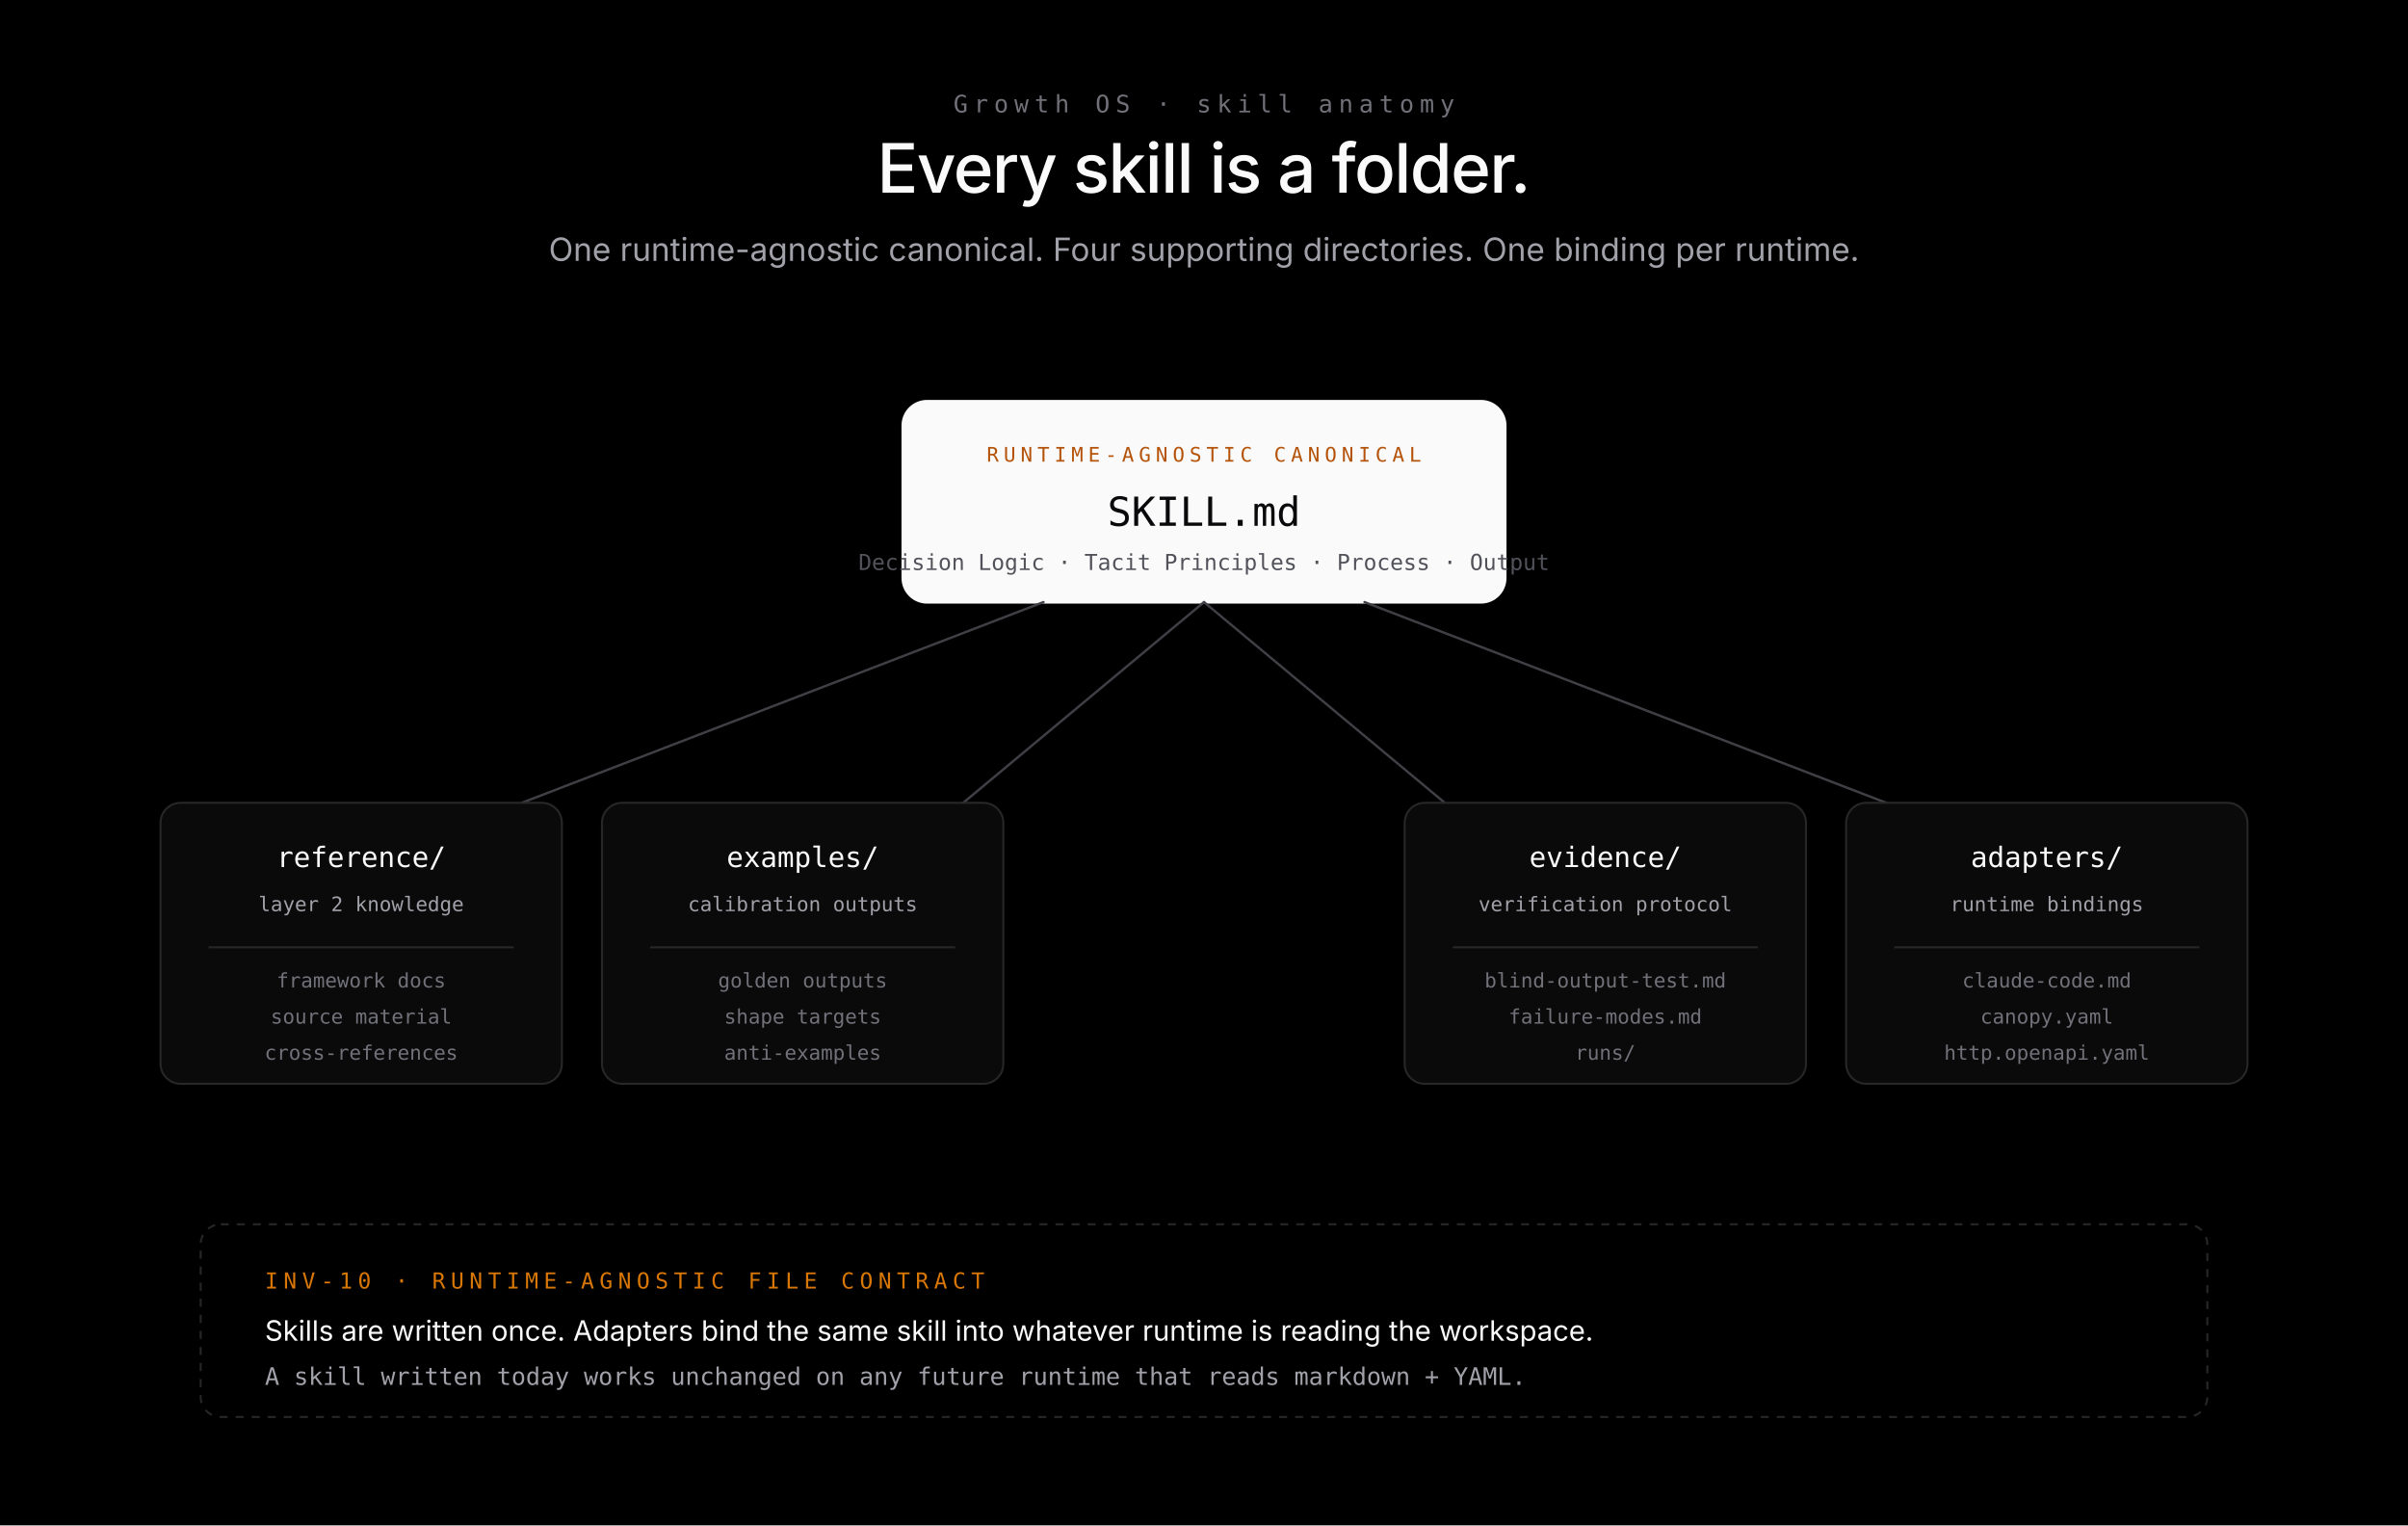
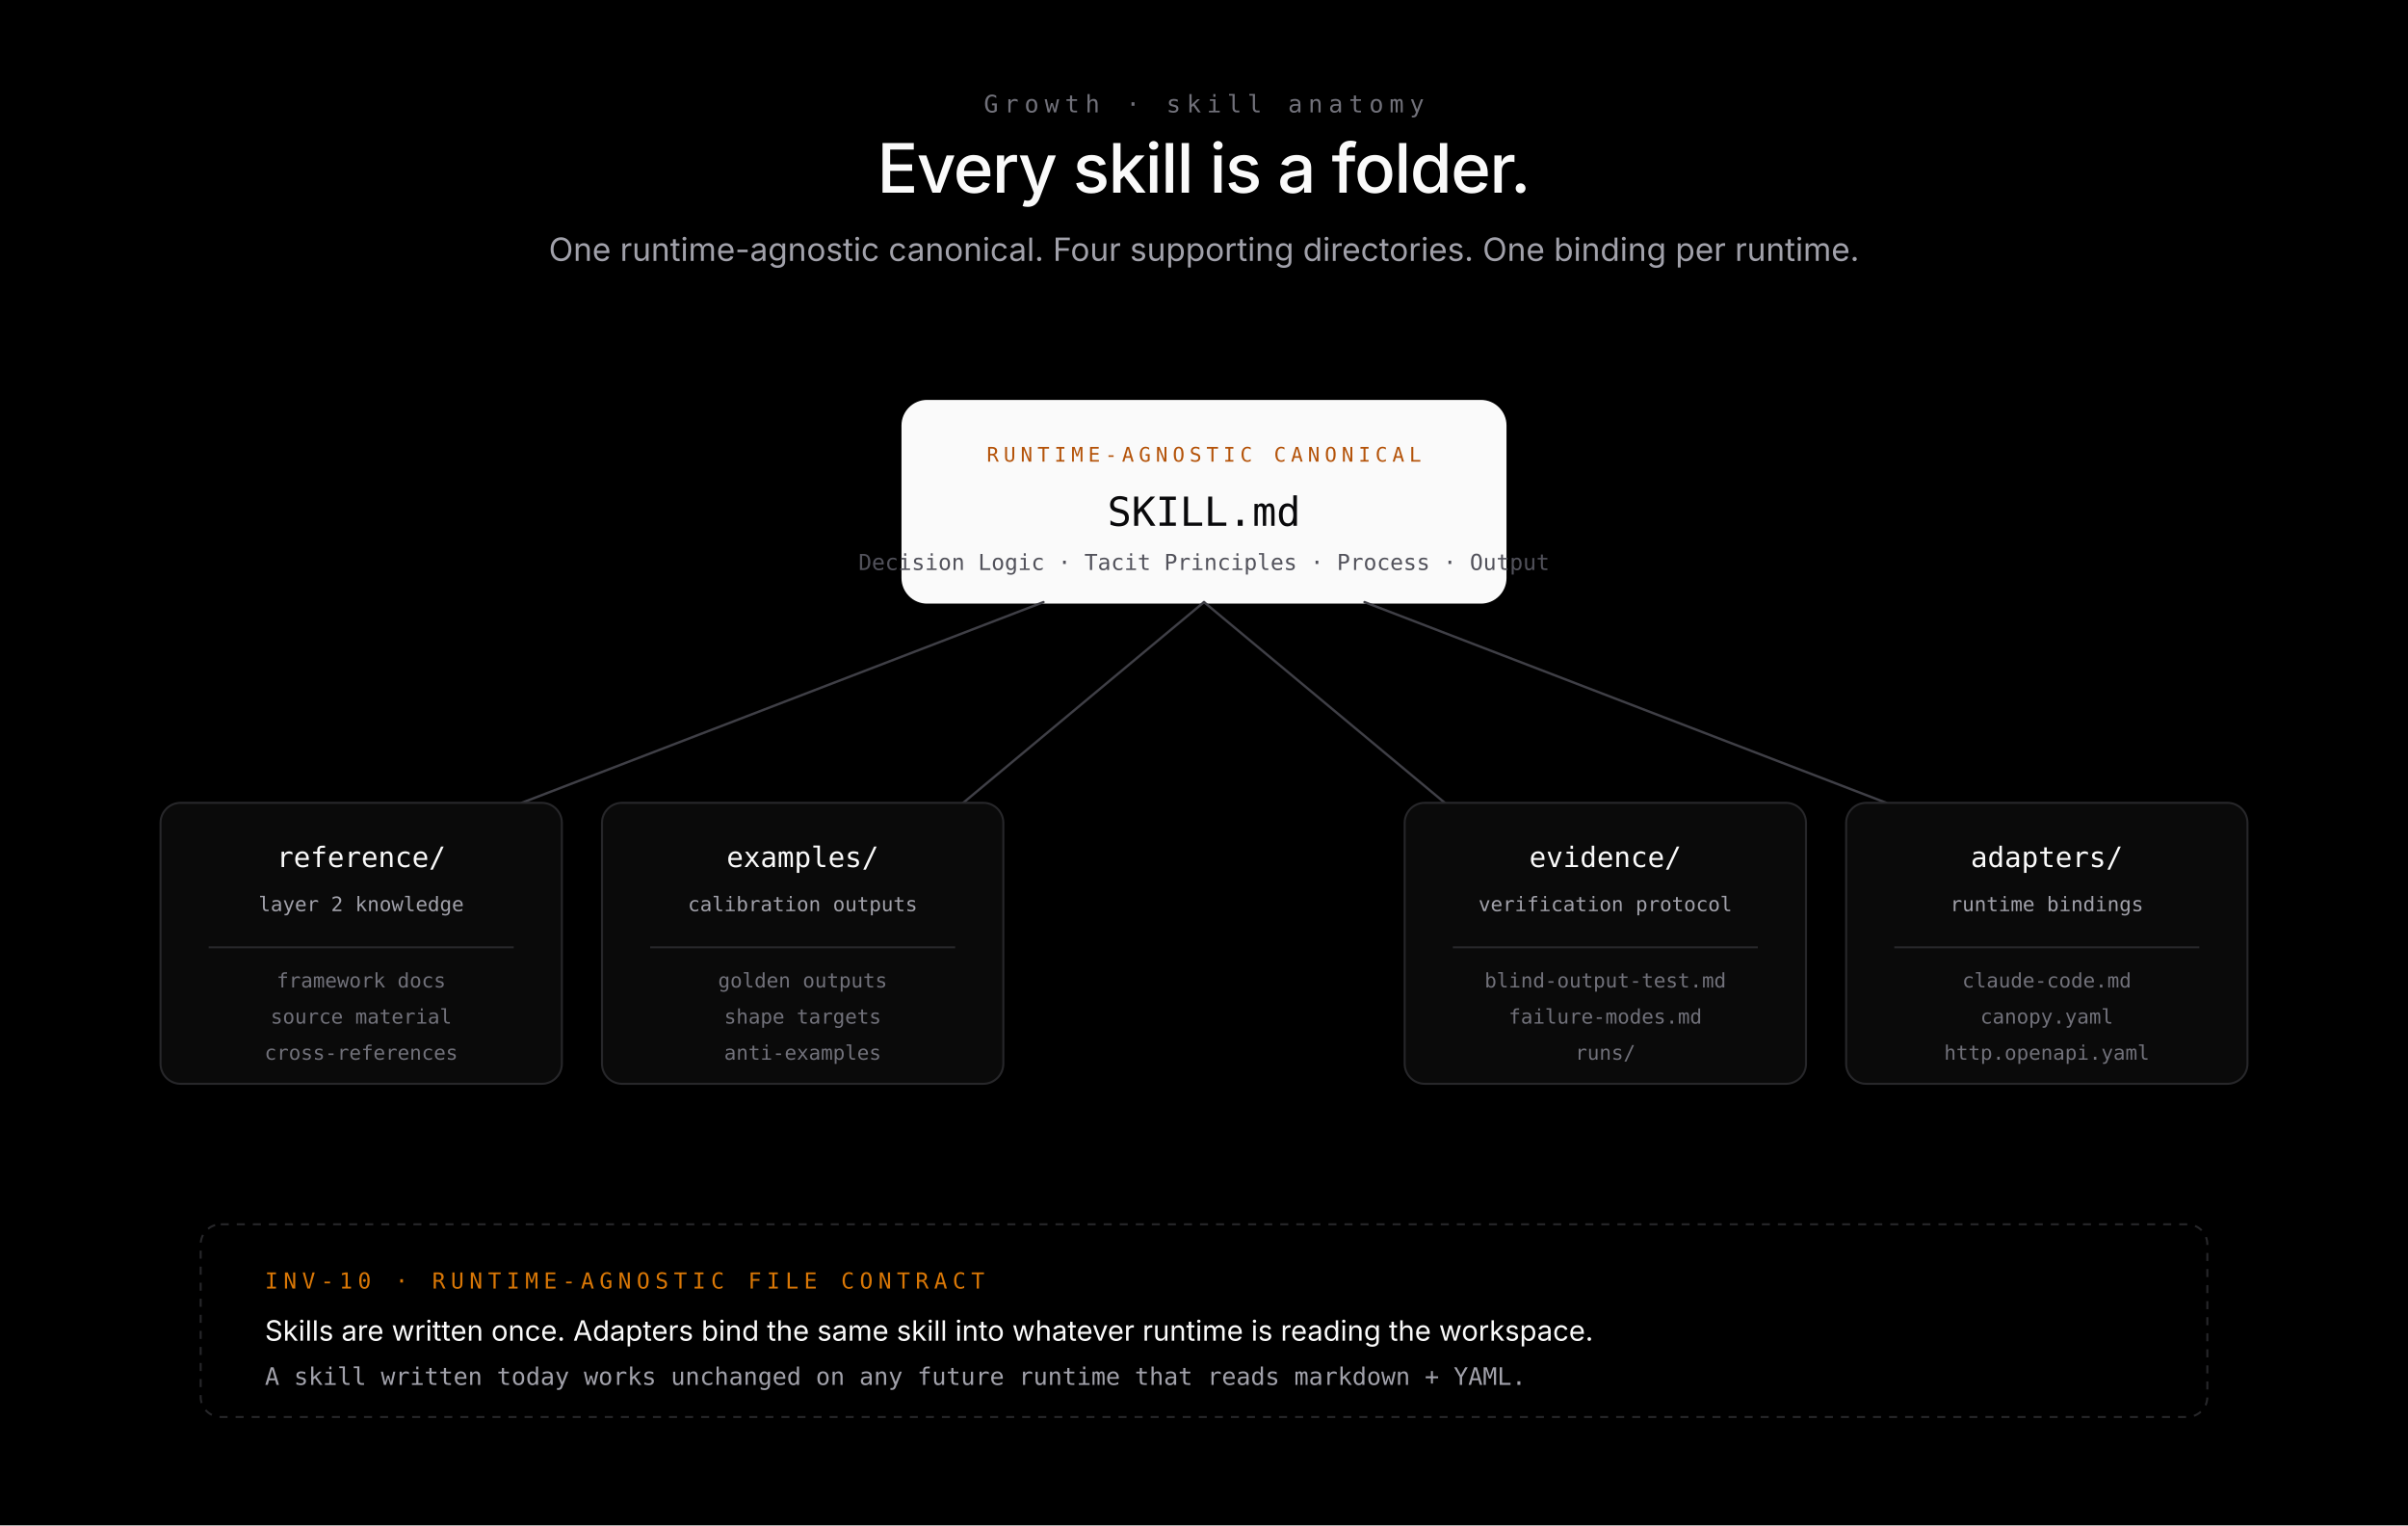
<svg xmlns="http://www.w3.org/2000/svg" viewBox="0 0 1200 760" width="1200" height="760" role="img" aria-label="Skill anatomy — every skill is a folder">
  <defs>
    <style>
      .s-label { font-family: "Geist Mono", "JetBrains Mono", "SF Mono", Menlo, Consolas, monospace; font-weight: 500; letter-spacing: 0.24em; text-transform: uppercase; }
      .s-title { font-family: "Geist", "Inter", system-ui, -apple-system, "Segoe UI", Roboto, sans-serif; font-weight: 500; letter-spacing: -0.02em; }
      .s-card-title { font-family: "Geist Mono", "JetBrains Mono", "SF Mono", Menlo, Consolas, monospace; font-weight: 500; }
      .s-sub { font-family: "Geist", "Inter", system-ui, -apple-system, "Segoe UI", Roboto, sans-serif; font-weight: 400; }
      .s-code { font-family: "Geist Mono", "JetBrains Mono", "SF Mono", Menlo, Consolas, monospace; font-weight: 400; }
    </style>
  </defs>
  <rect width="1200" height="760" fill="#000000" />
-   <text class="s-label" x="600" y="56" font-size="12" fill="#71717a" text-anchor="middle">Growth OS  ·  skill anatomy</text>
+   <text class="s-label" x="600" y="56" font-size="12" fill="#71717a" text-anchor="middle">Growth  ·  skill anatomy</text>
  <text class="s-title" x="600" y="96" font-size="34" fill="#fafafa" text-anchor="middle">Every skill is a folder.</text>
  <text class="s-sub" x="600" y="130" font-size="16" fill="#a1a1aa" text-anchor="middle">One runtime-agnostic canonical. Four supporting directories. One binding per runtime.</text>
  <g transform="translate(450 200)">
    <rect x="0" y="0" width="300" height="100" fill="#fafafa" stroke="#fafafa" stroke-width="1.5" rx="12" />
    <text class="s-label" x="150" y="30" font-size="10" fill="#b45309" text-anchor="middle">RUNTIME-AGNOSTIC CANONICAL</text>
    <text class="s-card-title" x="150" y="62" font-size="20" fill="#09090b" text-anchor="middle">SKILL.md</text>
    <text class="s-code" x="150" y="84" font-size="11" fill="#52525b" text-anchor="middle">Decision Logic · Tacit Principles · Process · Output</text>
  </g>
  <g stroke="#3f3f46" stroke-width="1.2" fill="none">
    <path d="M 520 300 L 260 400" stroke-linecap="round" />
    <path d="M 600 300 L 480 400" stroke-linecap="round" />
    <path d="M 600 300 L 720 400" stroke-linecap="round" />
    <path d="M 680 300 L 940 400" stroke-linecap="round" />
  </g>
  <g transform="translate(80 400)">
    <rect x="0" y="0" width="200" height="140" fill="#0a0a0a" stroke="#27272a" stroke-width="1" rx="10" />
    <text class="s-card-title" x="100" y="32" font-size="14" fill="#fafafa" text-anchor="middle">reference/</text>
    <text class="s-code" x="100" y="54" font-size="10" fill="#a1a1aa" text-anchor="middle">layer 2 knowledge</text>
    <line x1="24" y1="72" x2="176" y2="72" stroke="#27272a" stroke-width="1" />
    <text class="s-code" x="100" y="92" font-size="10" fill="#71717a" text-anchor="middle">framework docs</text>
    <text class="s-code" x="100" y="110" font-size="10" fill="#71717a" text-anchor="middle">source material</text>
    <text class="s-code" x="100" y="128" font-size="10" fill="#71717a" text-anchor="middle">cross-references</text>
  </g>
  <g transform="translate(300 400)">
    <rect x="0" y="0" width="200" height="140" fill="#0a0a0a" stroke="#27272a" stroke-width="1" rx="10" />
    <text class="s-card-title" x="100" y="32" font-size="14" fill="#fafafa" text-anchor="middle">examples/</text>
    <text class="s-code" x="100" y="54" font-size="10" fill="#a1a1aa" text-anchor="middle">calibration outputs</text>
    <line x1="24" y1="72" x2="176" y2="72" stroke="#27272a" stroke-width="1" />
    <text class="s-code" x="100" y="92" font-size="10" fill="#71717a" text-anchor="middle">golden outputs</text>
    <text class="s-code" x="100" y="110" font-size="10" fill="#71717a" text-anchor="middle">shape targets</text>
    <text class="s-code" x="100" y="128" font-size="10" fill="#71717a" text-anchor="middle">anti-examples</text>
  </g>
  <g transform="translate(700 400)">
    <rect x="0" y="0" width="200" height="140" fill="#0a0a0a" stroke="#27272a" stroke-width="1" rx="10" />
    <text class="s-card-title" x="100" y="32" font-size="14" fill="#fafafa" text-anchor="middle">evidence/</text>
    <text class="s-code" x="100" y="54" font-size="10" fill="#a1a1aa" text-anchor="middle">verification protocol</text>
    <line x1="24" y1="72" x2="176" y2="72" stroke="#27272a" stroke-width="1" />
    <text class="s-code" x="100" y="92" font-size="10" fill="#71717a" text-anchor="middle">blind-output-test.md</text>
    <text class="s-code" x="100" y="110" font-size="10" fill="#71717a" text-anchor="middle">failure-modes.md</text>
    <text class="s-code" x="100" y="128" font-size="10" fill="#71717a" text-anchor="middle">runs/</text>
  </g>
  <g transform="translate(920 400)">
    <rect x="0" y="0" width="200" height="140" fill="#0a0a0a" stroke="#27272a" stroke-width="1" rx="10" />
    <text class="s-card-title" x="100" y="32" font-size="14" fill="#fafafa" text-anchor="middle">adapters/</text>
    <text class="s-code" x="100" y="54" font-size="10" fill="#a1a1aa" text-anchor="middle">runtime bindings</text>
    <line x1="24" y1="72" x2="176" y2="72" stroke="#27272a" stroke-width="1" />
    <text class="s-code" x="100" y="92" font-size="10" fill="#71717a" text-anchor="middle">claude-code.md</text>
    <text class="s-code" x="100" y="110" font-size="10" fill="#71717a" text-anchor="middle">canopy.yaml</text>
    <text class="s-code" x="100" y="128" font-size="10" fill="#71717a" text-anchor="middle">http.openapi.yaml</text>
  </g>
  <g transform="translate(100 610)">
    <rect x="0" y="0" width="1000" height="96" fill="none" stroke="#27272a" stroke-width="1" rx="10" stroke-dasharray="4 4" />
    <text class="s-label" x="32" y="32" font-size="11" fill="#d97706">INV-10  ·  RUNTIME-AGNOSTIC FILE CONTRACT</text>
    <text class="s-sub" x="32" y="58" font-size="14" fill="#fafafa">Skills are written once. Adapters bind the same skill into whatever runtime is reading the workspace.</text>
    <text class="s-code" x="32" y="80" font-size="12" fill="#a1a1aa">A skill written today works unchanged on any future runtime that reads markdown + YAML.</text>
  </g>
</svg>
